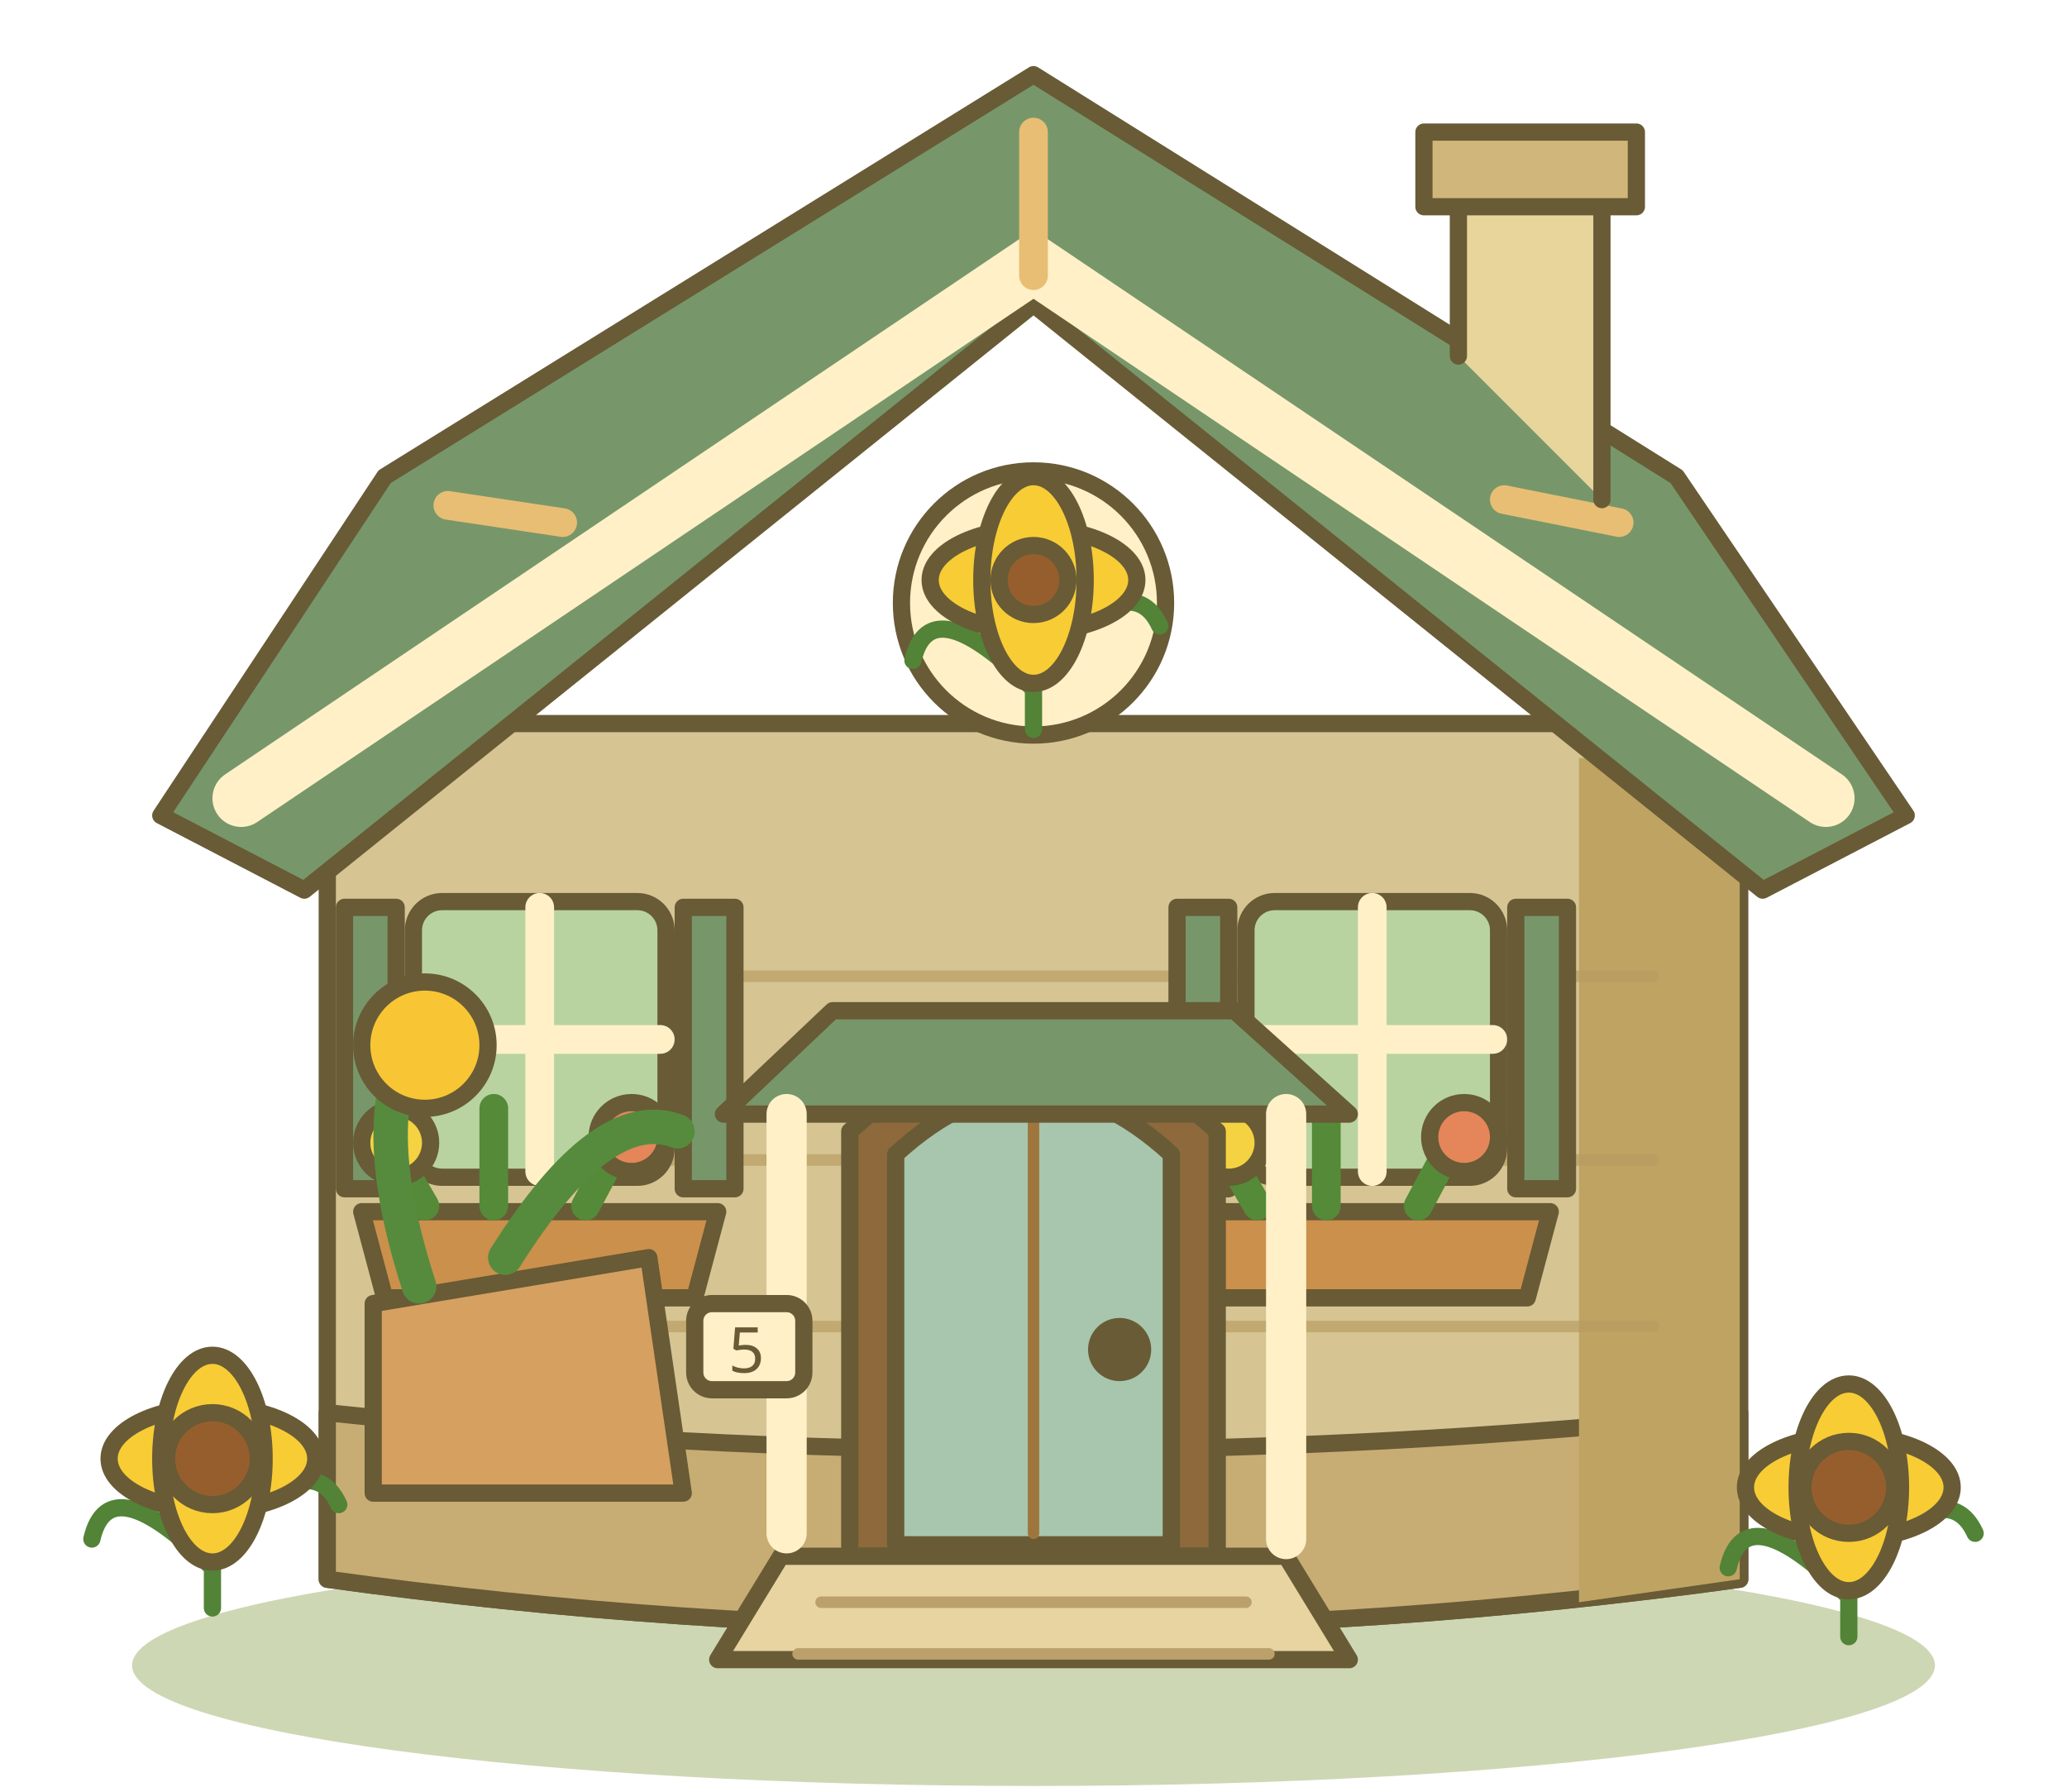
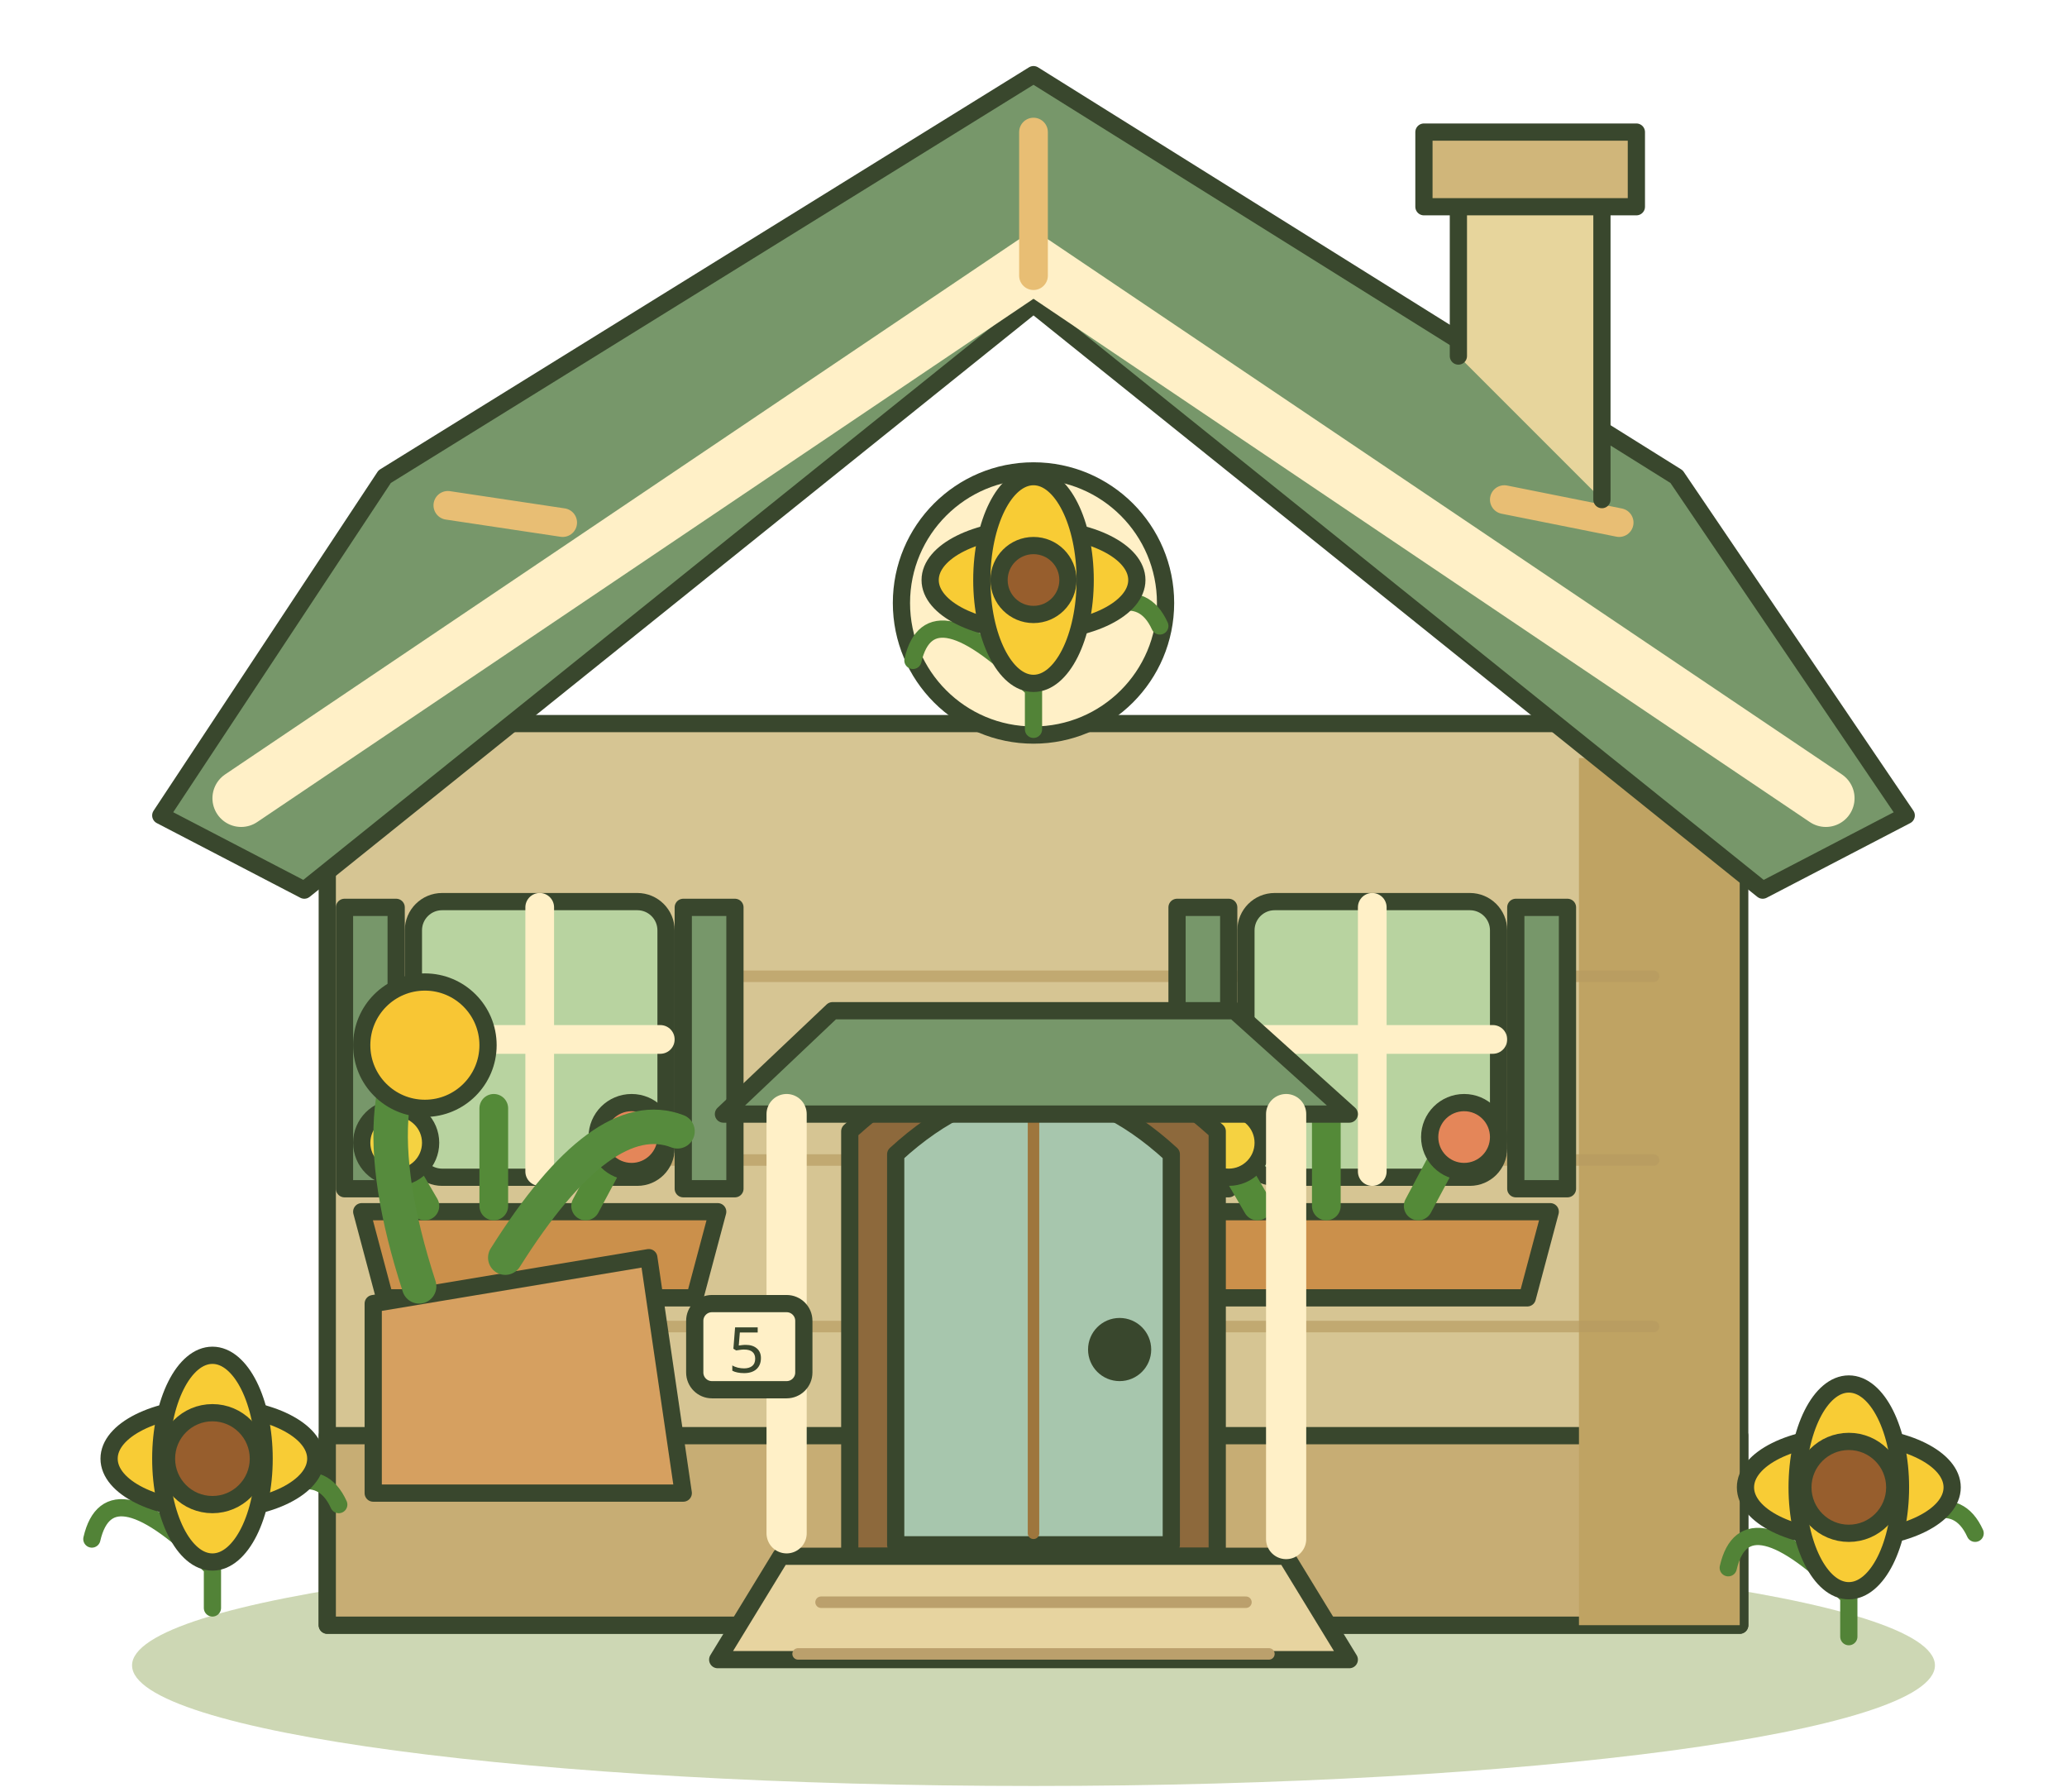
<svg xmlns="http://www.w3.org/2000/svg" width="360" height="312" viewBox="0 0 360 312">
-   <g stroke="#685B36" stroke-width="3" stroke-linejoin="round" stroke-linecap="round">
+   <g stroke="#39472d" stroke-width="3" stroke-linejoin="round" stroke-linecap="round">
    <ellipse cx="180" cy="290" rx="157" ry="21" fill="#7B973A" opacity=".38" stroke="none" />
-     <path d="M57 126V275Q180 292 303 275V126Z" fill="#D6C593" />
-     <path d="M57 246Q180 259 303 246V275Q180 292 57 275Z" fill="#C7AD74" />
-     <path d="M275 132H303V275L275 279Z" fill="#BFA363" stroke="none" />
+     <path d="M57 126H303V283H57Z" fill="#D6C593" />
+     <path d="M57 250H303V283H57Z" fill="#C7AD74" />
+     <path d="M275 132H303V283H275Z" fill="#BFA363" stroke="none" />
    <path d="M28 142L67 83L180 13L292 83L332 142L307 155L180 53L53 155Z" fill="#77976A" />
    <path d="M42 139L180 46L318 139" fill="none" stroke="#FFF0C7" stroke-width="10" />
    <path d="M180 23V48M78 88L98 91M262 87L282 91" fill="none" stroke="#E8BE74" stroke-width="5" />
    <path d="M254 62V24H279V87" fill="#E7D59C" />
    <path d="M248 23H285V36H248Z" fill="#D0B67A" />
    <path d="M72 170H288M72 202H288M72 231H288" stroke="#B69A60" stroke-width="2" opacity=".65" />
    <circle cx="180" cy="105" r="23" fill="#FFF0C7" />
    <path d="M180 127v-25m0 18q-18 -18 -21 -5m21 1q17 -18 22 -7" stroke="#528337" fill="none" />
    <g fill="#F8CC35">
      <ellipse cx="180" cy="101" rx="18" ry="9" />
      <ellipse cx="180" cy="101" rx="9" ry="18" />
    </g>
    <circle cx="180" cy="101" r="6" fill="#975E2D" />
    <rect x="72" y="157" width="44" height="48" rx="5" fill="#B8D3A0" />
    <path d="M94 158V204M73 181H115" stroke="#FFF0C7" stroke-width="5" />
    <path d="M60 158H69V207H60ZM119 158H128V207H119Z" fill="#77976A" />
    <path d="M63 211H125L121 226H67Z" fill="#CB904B" />
    <path d="M74 210l-7 -12m19 12v-17m16 17l8 -15" stroke="#548A38" stroke-width="5" />
    <circle cx="69" cy="199" r="6" fill="#F5D241" />
    <circle cx="110" cy="198" r="6" fill="#E48659" />
    <rect x="217" y="157" width="44" height="48" rx="5" fill="#B8D3A0" />
    <path d="M239 158V204M218 181H260" stroke="#FFF0C7" stroke-width="5" />
    <path d="M205 158H214V207H205ZM264 158H273V207H264Z" fill="#77976A" />
    <path d="M208 211H270L266 226H212Z" fill="#CB904B" />
    <path d="M219 210l-7 -12m19 12v-17m16 17l8 -15" stroke="#548A38" stroke-width="5" />
    <circle cx="214" cy="199" r="6" fill="#F5D241" />
    <circle cx="255" cy="198" r="6" fill="#E48659" />
    <path d="M148 271V197Q180 168 212 197V271Z" fill="#8D693C" />
    <path d="M156 269V201Q180 179 204 201V269Z" fill="#A7C6AD" />
    <path d="M180 189V267" stroke="#9E763D" stroke-width="2" />
-     <circle cx="195" cy="235" r="4" fill="#685B36" />
+     <circle cx="195" cy="235" r="4" fill="#39472d" />
    <path d="M136 271H224L235 289H125Z" fill="#E7D4A0" />
    <path d="M139 288H221M143 279H217" stroke="#BBA06C" stroke-width="2" />
    <path d="M126 194L145 176H215L235 194Z" fill="#77976A" />
    <path d="M137 194V267M224 194V268" stroke="#FFF0C7" stroke-width="7" />
    <rect x="121" y="227" width="19" height="15" rx="3" fill="#FFF0C7" />
-     <text x="130" y="239" text-anchor="middle" font-family="sans-serif" font-size="11" stroke="none" fill="#685B36">5</text>
+     <text x="130" y="239" text-anchor="middle" font-family="sans-serif" font-size="11" stroke="none" fill="#39472d">5</text>
    <path d="M37 280v-25m0 18q-18 -18 -21 -5m21 1q17 -18 22 -7" stroke="#528337" fill="none" />
    <g fill="#F8CC35">
      <ellipse cx="37" cy="254" rx="18" ry="9" />
      <ellipse cx="37" cy="254" rx="9" ry="18" />
    </g>
    <circle cx="37" cy="254" r="8" fill="#975E2D" />
    <path d="M322 285v-25m0 18q-18 -18 -21 -5m21 1q17 -18 22 -7" stroke="#528337" fill="none" />
    <g fill="#F8CC35">
      <ellipse cx="322" cy="259" rx="18" ry="9" />
      <ellipse cx="322" cy="259" rx="9" ry="18" />
    </g>
    <circle cx="322" cy="259" r="8" fill="#975E2D" />
    <path d="M65 227L113 219L119 260H65Z" fill="#D6A060" />
    <path d="M73 224q-12 -37 5 -49m10 44q17 -27 30 -22" stroke="#568B3D" fill="none" stroke-width="6" />
    <circle cx="74" cy="182" r="11" fill="#F8C634" />
  </g>
</svg>
